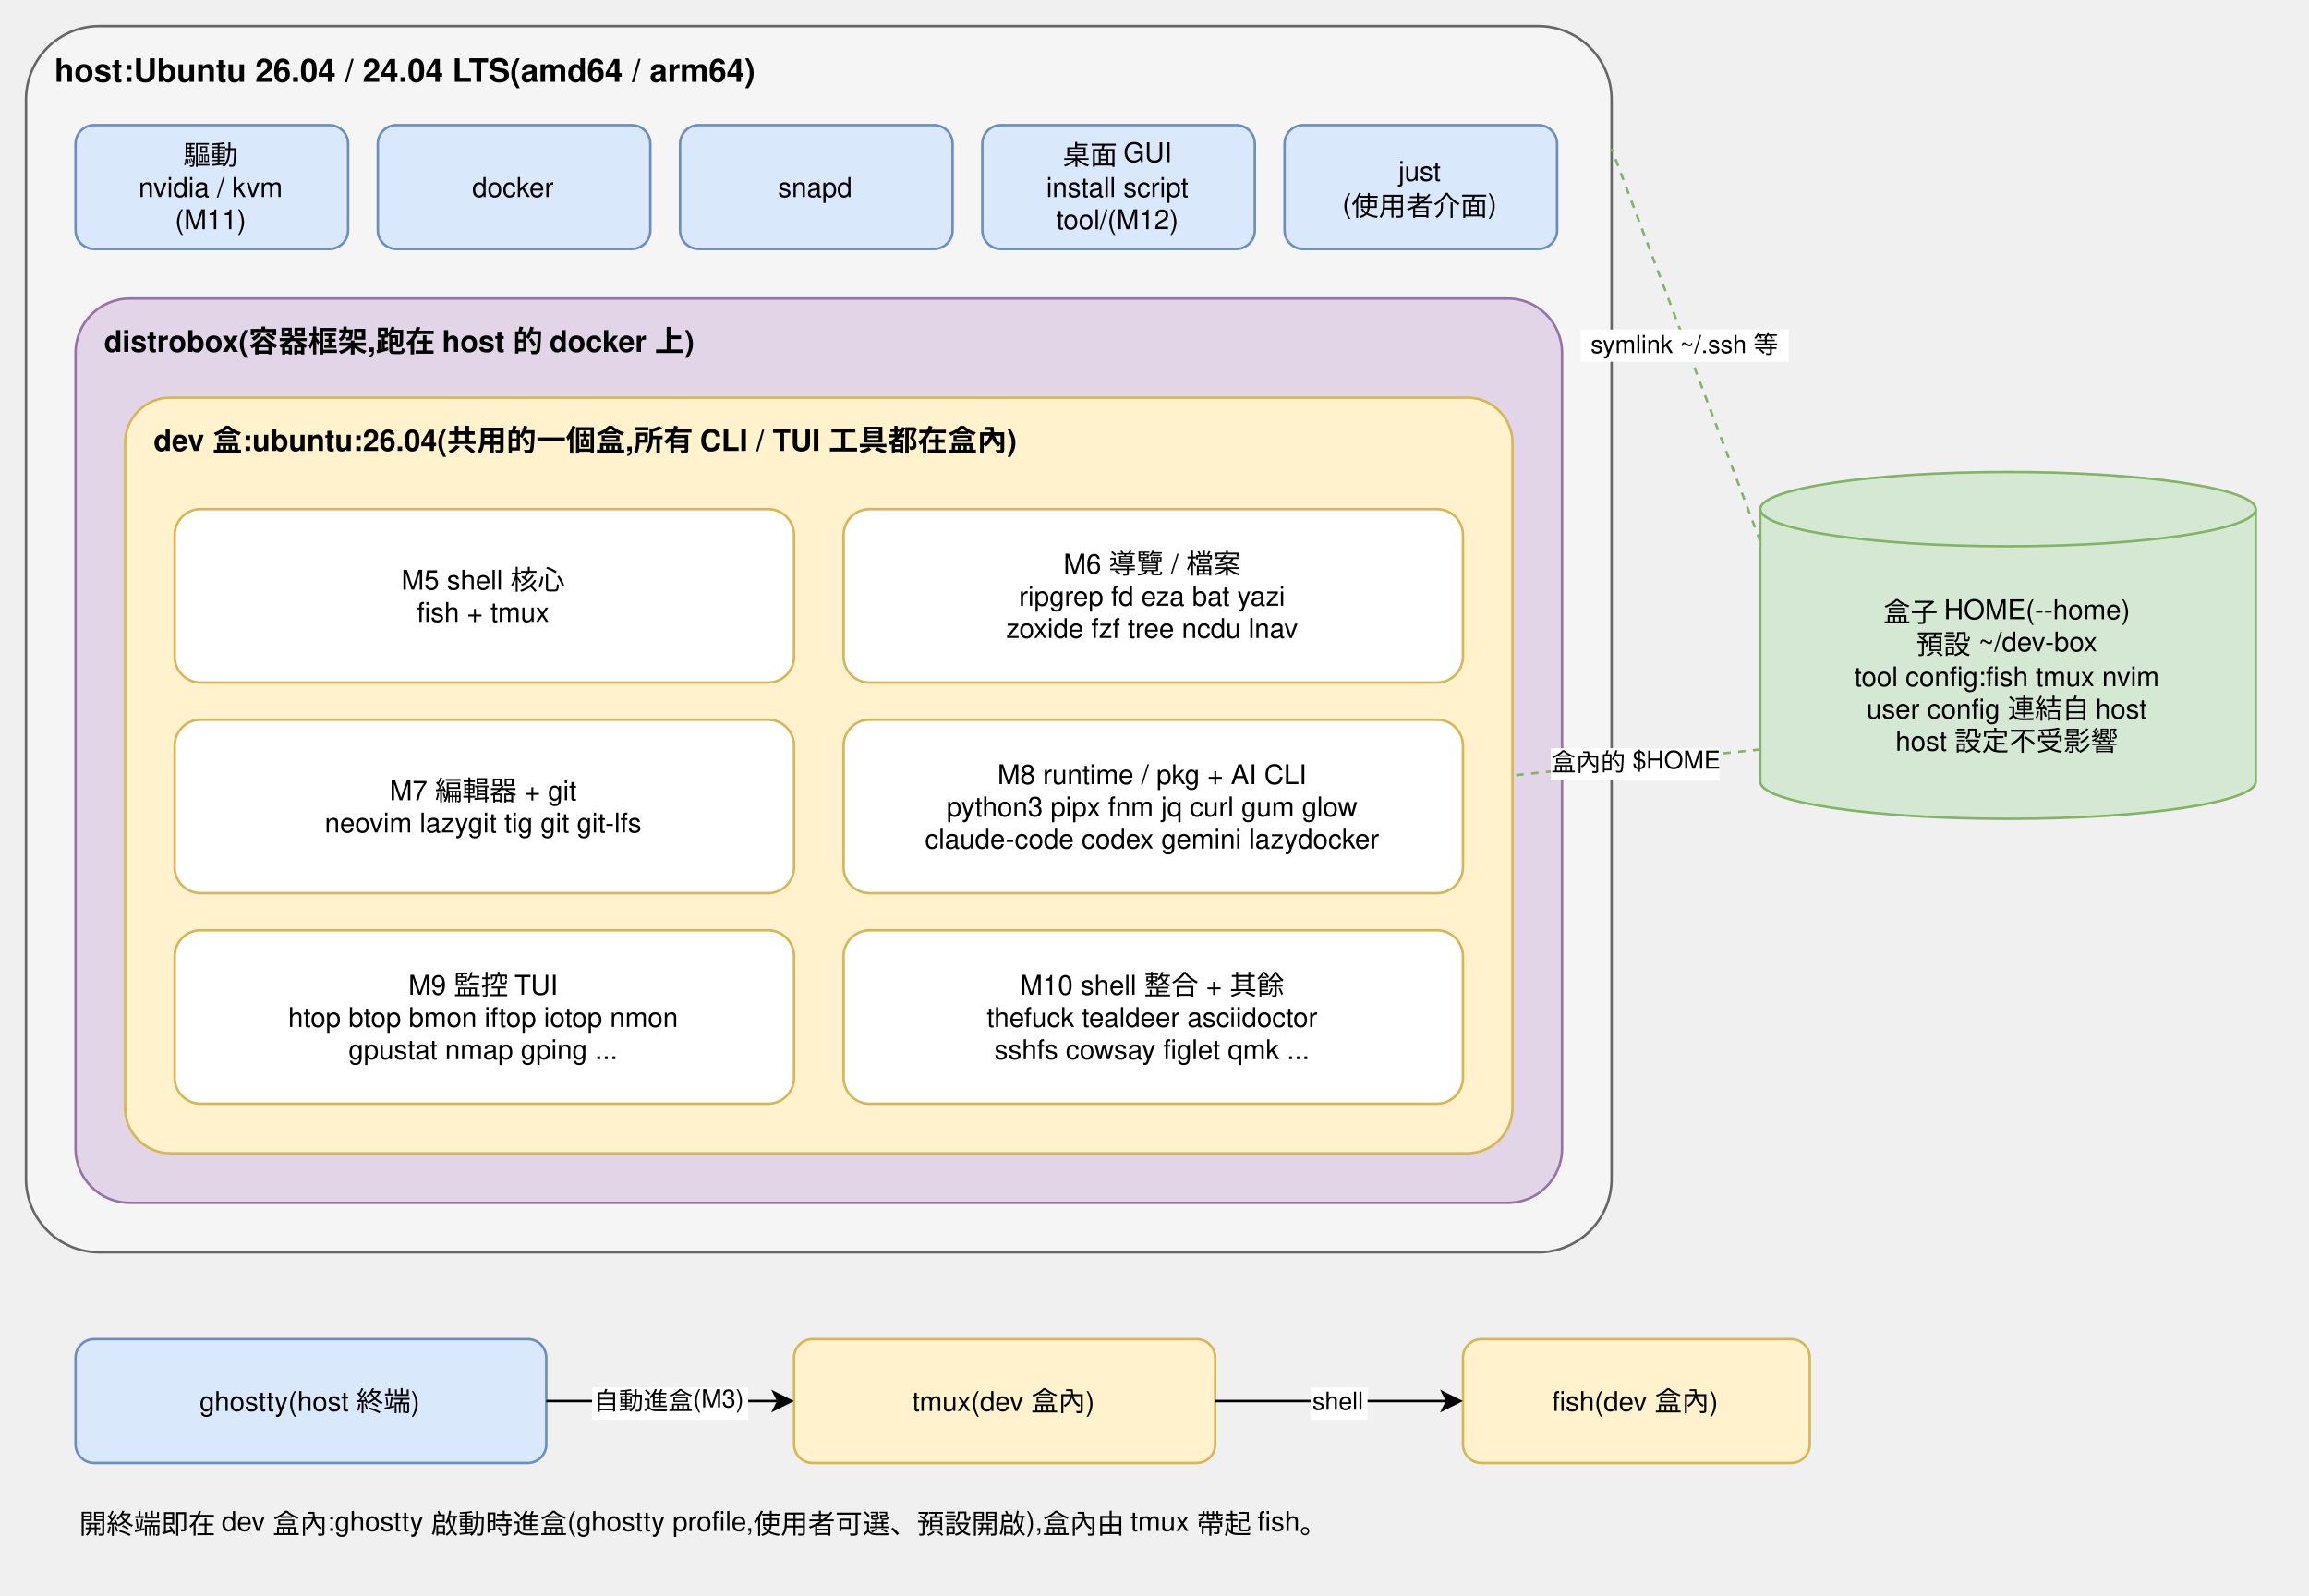
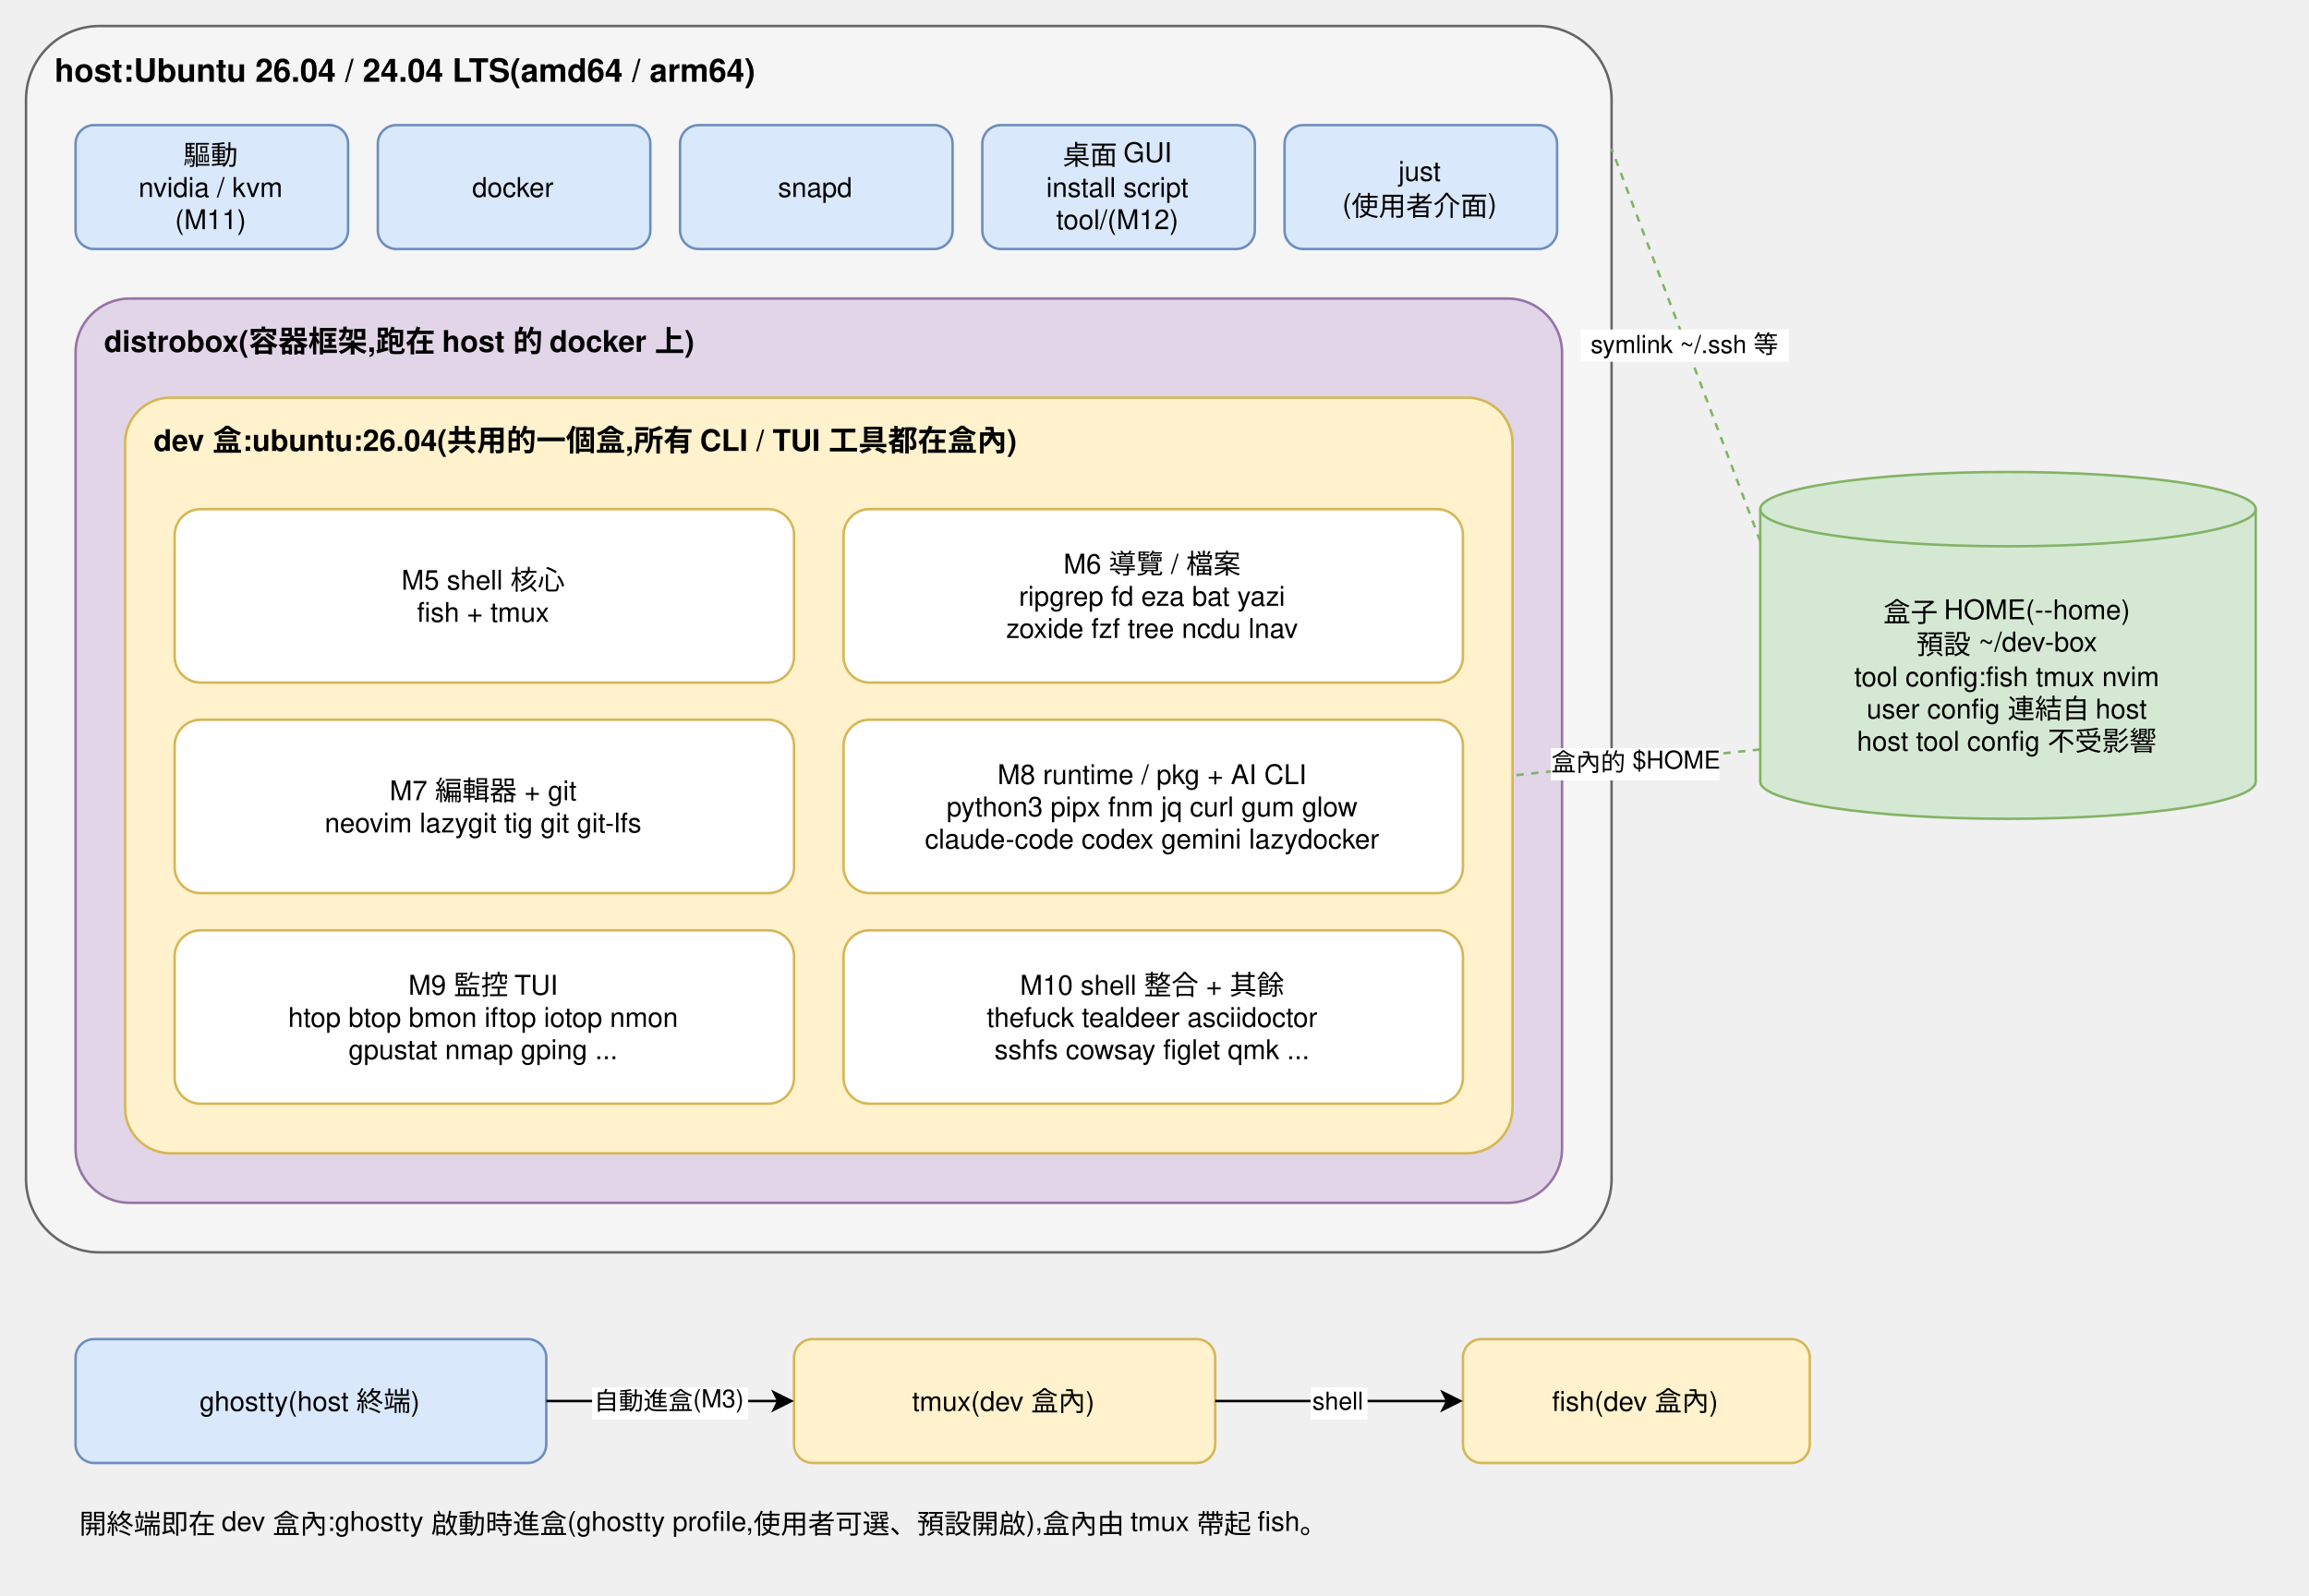
- <svg xmlns="http://www.w3.org/2000/svg" style="background: transparent; background-color: transparent; color-scheme: light;" version="1.1" width="932px" height="644px" viewBox="0 0 932 644" content="&lt;mxfile host=&quot;Electron&quot; agent=&quot;hand-authored&quot;&gt;&#10;  &lt;diagram id=&quot;architecture&quot; name=&quot;architecture&quot;&gt;&#10;    &lt;mxGraphModel grid=&quot;0&quot; gridSize=&quot;10&quot; guides=&quot;1&quot; tooltips=&quot;1&quot; connect=&quot;1&quot; arrows=&quot;1&quot; fold=&quot;0&quot; page=&quot;0&quot; pageScale=&quot;1&quot; pageWidth=&quot;1169&quot; pageHeight=&quot;827&quot; math=&quot;0&quot; shadow=&quot;0&quot;&gt;&#10;      &lt;root&gt;&#10;        &lt;mxCell id=&quot;0&quot; /&gt;&#10;        &lt;mxCell id=&quot;1&quot; parent=&quot;0&quot; /&gt;&#10;        &lt;mxCell id=&quot;host&quot; parent=&quot;1&quot; style=&quot;rounded=1;arcSize=6;verticalAlign=top;align=left;spacingLeft=10;spacingTop=4;fillColor=#f5f5f5;strokeColor=#666666;fontStyle=1;fontSize=13;&quot; value=&quot;host:Ubuntu 26.04 / 24.04 LTS(amd64 / arm64)&quot; vertex=&quot;1&quot;&gt;&#10;          &lt;mxGeometry height=&quot;495&quot; width=&quot;640&quot; x=&quot;20&quot; y=&quot;20&quot; as=&quot;geometry&quot; /&gt;&#10;        &lt;/mxCell&gt;&#10;        &lt;mxCell id=&quot;h_driver&quot; parent=&quot;1&quot; style=&quot;rounded=1;fillColor=#dae8fc;strokeColor=#6c8ebf;fontSize=11;&quot; value=&quot;驅動&amp;#xa;nvidia / kvm&amp;#xa;(M11)&quot; vertex=&quot;1&quot;&gt;&#10;          &lt;mxGeometry height=&quot;50&quot; width=&quot;110&quot; x=&quot;40&quot; y=&quot;60&quot; as=&quot;geometry&quot; /&gt;&#10;        &lt;/mxCell&gt;&#10;        &lt;mxCell id=&quot;h_docker&quot; parent=&quot;1&quot; style=&quot;rounded=1;fillColor=#dae8fc;strokeColor=#6c8ebf;fontSize=11;&quot; value=&quot;docker&quot; vertex=&quot;1&quot;&gt;&#10;          &lt;mxGeometry height=&quot;50&quot; width=&quot;110&quot; x=&quot;162&quot; y=&quot;60&quot; as=&quot;geometry&quot; /&gt;&#10;        &lt;/mxCell&gt;&#10;        &lt;mxCell id=&quot;h_snapd&quot; parent=&quot;1&quot; style=&quot;rounded=1;fillColor=#dae8fc;strokeColor=#6c8ebf;fontSize=11;&quot; value=&quot;snapd&quot; vertex=&quot;1&quot;&gt;&#10;          &lt;mxGeometry height=&quot;50&quot; width=&quot;110&quot; x=&quot;284&quot; y=&quot;60&quot; as=&quot;geometry&quot; /&gt;&#10;        &lt;/mxCell&gt;&#10;        &lt;mxCell id=&quot;h_gui&quot; parent=&quot;1&quot; style=&quot;rounded=1;fillColor=#dae8fc;strokeColor=#6c8ebf;fontSize=11;&quot; value=&quot;桌面 GUI&amp;#xa;install script&amp;#xa;tool/(M12)&quot; vertex=&quot;1&quot;&gt;&#10;          &lt;mxGeometry height=&quot;50&quot; width=&quot;110&quot; x=&quot;406&quot; y=&quot;60&quot; as=&quot;geometry&quot; /&gt;&#10;        &lt;/mxCell&gt;&#10;        &lt;mxCell id=&quot;h_just&quot; parent=&quot;1&quot; style=&quot;rounded=1;fillColor=#dae8fc;strokeColor=#6c8ebf;fontSize=11;&quot; value=&quot;just&amp;#xa;(使用者介面)&quot; vertex=&quot;1&quot;&gt;&#10;          &lt;mxGeometry height=&quot;50&quot; width=&quot;110&quot; x=&quot;528&quot; y=&quot;60&quot; as=&quot;geometry&quot; /&gt;&#10;        &lt;/mxCell&gt;&#10;        &lt;mxCell id=&quot;distrobox&quot; parent=&quot;1&quot; style=&quot;rounded=1;arcSize=6;verticalAlign=top;align=left;spacingLeft=10;spacingTop=4;fillColor=#e1d5e7;strokeColor=#9673a6;fontStyle=1;fontSize=12;&quot; value=&quot;distrobox(容器框架,跑在 host 的 docker 上)&quot; vertex=&quot;1&quot;&gt;&#10;          &lt;mxGeometry height=&quot;365&quot; width=&quot;600&quot; x=&quot;40&quot; y=&quot;130&quot; as=&quot;geometry&quot; /&gt;&#10;        &lt;/mxCell&gt;&#10;        &lt;mxCell id=&quot;devbox&quot; parent=&quot;1&quot; style=&quot;rounded=1;arcSize=6;verticalAlign=top;align=left;spacingLeft=10;spacingTop=4;fillColor=#fff2cc;strokeColor=#d6b656;fontStyle=1;fontSize=12;&quot; value=&quot;dev 盒:ubuntu:26.04(共用的一個盒,所有 CLI / TUI 工具都在盒內)&quot; vertex=&quot;1&quot;&gt;&#10;          &lt;mxGeometry height=&quot;305&quot; width=&quot;560&quot; x=&quot;60&quot; y=&quot;170&quot; as=&quot;geometry&quot; /&gt;&#10;        &lt;/mxCell&gt;&#10;        &lt;mxCell id=&quot;m5&quot; parent=&quot;1&quot; style=&quot;rounded=1;fillColor=#ffffff;strokeColor=#d6b656;fontSize=11;&quot; value=&quot;M5 shell 核心&amp;#xa;fish + tmux&quot; vertex=&quot;1&quot;&gt;&#10;          &lt;mxGeometry height=&quot;70&quot; width=&quot;250&quot; x=&quot;80&quot; y=&quot;215&quot; as=&quot;geometry&quot; /&gt;&#10;        &lt;/mxCell&gt;&#10;        &lt;mxCell id=&quot;m6&quot; parent=&quot;1&quot; style=&quot;rounded=1;fillColor=#ffffff;strokeColor=#d6b656;fontSize=11;&quot; value=&quot;M6 導覽 / 檔案&amp;#xa;ripgrep fd eza bat yazi&amp;#xa;zoxide fzf tree ncdu lnav&quot; vertex=&quot;1&quot;&gt;&#10;          &lt;mxGeometry height=&quot;70&quot; width=&quot;250&quot; x=&quot;350&quot; y=&quot;215&quot; as=&quot;geometry&quot; /&gt;&#10;        &lt;/mxCell&gt;&#10;        &lt;mxCell id=&quot;m7&quot; parent=&quot;1&quot; style=&quot;rounded=1;fillColor=#ffffff;strokeColor=#d6b656;fontSize=11;&quot; value=&quot;M7 編輯器 + git&amp;#xa;neovim lazygit tig git git-lfs&quot; vertex=&quot;1&quot;&gt;&#10;          &lt;mxGeometry height=&quot;70&quot; width=&quot;250&quot; x=&quot;80&quot; y=&quot;300&quot; as=&quot;geometry&quot; /&gt;&#10;        &lt;/mxCell&gt;&#10;        &lt;mxCell id=&quot;m8&quot; parent=&quot;1&quot; style=&quot;rounded=1;fillColor=#ffffff;strokeColor=#d6b656;fontSize=11;&quot; value=&quot;M8 runtime / pkg + AI CLI&amp;#xa;python3 pipx fnm jq curl gum glow&amp;#xa;claude-code codex gemini lazydocker&quot; vertex=&quot;1&quot;&gt;&#10;          &lt;mxGeometry height=&quot;70&quot; width=&quot;250&quot; x=&quot;350&quot; y=&quot;300&quot; as=&quot;geometry&quot; /&gt;&#10;        &lt;/mxCell&gt;&#10;        &lt;mxCell id=&quot;m9&quot; parent=&quot;1&quot; style=&quot;rounded=1;fillColor=#ffffff;strokeColor=#d6b656;fontSize=11;&quot; value=&quot;M9 監控 TUI&amp;#xa;htop btop bmon iftop iotop nmon&amp;#xa;gpustat nmap gping ...&quot; vertex=&quot;1&quot;&gt;&#10;          &lt;mxGeometry height=&quot;70&quot; width=&quot;250&quot; x=&quot;80&quot; y=&quot;385&quot; as=&quot;geometry&quot; /&gt;&#10;        &lt;/mxCell&gt;&#10;        &lt;mxCell id=&quot;m10&quot; parent=&quot;1&quot; style=&quot;rounded=1;fillColor=#ffffff;strokeColor=#d6b656;fontSize=11;&quot; value=&quot;M10 shell 整合 + 其餘&amp;#xa;thefuck tealdeer asciidoctor&amp;#xa;sshfs cowsay figlet qmk ...&quot; vertex=&quot;1&quot;&gt;&#10;          &lt;mxGeometry height=&quot;70&quot; width=&quot;250&quot; x=&quot;350&quot; y=&quot;385&quot; as=&quot;geometry&quot; /&gt;&#10;        &lt;/mxCell&gt;&#10;        &lt;mxCell id=&quot;home&quot; parent=&quot;1&quot; style=&quot;shape=cylinder3;boundedLbl=1;backgroundOutline=1;size=15;fillColor=#d5e8d4;strokeColor=#82b366;fontSize=11;&quot; value=&quot;盒子 HOME(--home)&amp;#xa;預設 ~/dev-box&amp;#xa;tool config:fish tmux nvim&amp;#xa;user config 連結自 host&amp;#xa;host 設定不受影響&quot; vertex=&quot;1&quot;&gt;&#10;          &lt;mxGeometry height=&quot;140&quot; width=&quot;200&quot; x=&quot;720&quot; y=&quot;200&quot; as=&quot;geometry&quot; /&gt;&#10;        &lt;/mxCell&gt;&#10;        &lt;mxCell id=&quot;e_home_host&quot; edge=&quot;1&quot; parent=&quot;1&quot; source=&quot;home&quot; style=&quot;dashed=1;endArrow=none;startArrow=none;fontSize=10;exitX=0;exitY=0.2;exitDx=0;exitDy=0;entryX=1;entryY=0.1;entryDx=0;entryDy=0;strokeColor=#82b366;&quot; target=&quot;host&quot; value=&quot;symlink ~/.ssh 等&quot;&gt;&#10;          &lt;mxGeometry relative=&quot;1&quot; as=&quot;geometry&quot; /&gt;&#10;        &lt;/mxCell&gt;&#10;        &lt;mxCell id=&quot;e_home_box&quot; edge=&quot;1&quot; parent=&quot;1&quot; source=&quot;home&quot; style=&quot;dashed=1;endArrow=none;startArrow=none;fontSize=10;exitX=0;exitY=0.8;exitDx=0;exitDy=0;entryX=1;entryY=0.5;entryDx=0;entryDy=0;strokeColor=#82b366;&quot; target=&quot;devbox&quot; value=&quot;盒內的 $HOME&quot;&gt;&#10;          &lt;mxGeometry relative=&quot;1&quot; as=&quot;geometry&quot; /&gt;&#10;        &lt;/mxCell&gt;&#10;        &lt;mxCell id=&quot;t_ghostty&quot; parent=&quot;1&quot; style=&quot;rounded=1;fillColor=#dae8fc;strokeColor=#6c8ebf;fontSize=11;&quot; value=&quot;ghostty(host 終端)&quot; vertex=&quot;1&quot;&gt;&#10;          &lt;mxGeometry height=&quot;50&quot; width=&quot;190&quot; x=&quot;40&quot; y=&quot;550&quot; as=&quot;geometry&quot; /&gt;&#10;        &lt;/mxCell&gt;&#10;        &lt;mxCell id=&quot;t_tmux&quot; parent=&quot;1&quot; style=&quot;rounded=1;fillColor=#fff2cc;strokeColor=#d6b656;fontSize=11;&quot; value=&quot;tmux(dev 盒內)&quot; vertex=&quot;1&quot;&gt;&#10;          &lt;mxGeometry height=&quot;50&quot; width=&quot;170&quot; x=&quot;330&quot; y=&quot;550&quot; as=&quot;geometry&quot; /&gt;&#10;        &lt;/mxCell&gt;&#10;        &lt;mxCell id=&quot;t_fish&quot; parent=&quot;1&quot; style=&quot;rounded=1;fillColor=#fff2cc;strokeColor=#d6b656;fontSize=11;&quot; value=&quot;fish(dev 盒內)&quot; vertex=&quot;1&quot;&gt;&#10;          &lt;mxGeometry height=&quot;50&quot; width=&quot;140&quot; x=&quot;600&quot; y=&quot;550&quot; as=&quot;geometry&quot; /&gt;&#10;        &lt;/mxCell&gt;&#10;        &lt;mxCell id=&quot;e_t1&quot; edge=&quot;1&quot; parent=&quot;1&quot; source=&quot;t_ghostty&quot; style=&quot;endArrow=classic;fontSize=10;&quot; target=&quot;t_tmux&quot; value=&quot;自動進盒(M3)&quot;&gt;&#10;          &lt;mxGeometry relative=&quot;1&quot; as=&quot;geometry&quot; /&gt;&#10;        &lt;/mxCell&gt;&#10;        &lt;mxCell id=&quot;e_t2&quot; edge=&quot;1&quot; parent=&quot;1&quot; source=&quot;t_tmux&quot; style=&quot;endArrow=classic;fontSize=10;&quot; target=&quot;t_fish&quot; value=&quot;shell&quot;&gt;&#10;          &lt;mxGeometry relative=&quot;1&quot; as=&quot;geometry&quot; /&gt;&#10;        &lt;/mxCell&gt;&#10;        &lt;mxCell id=&quot;t_note&quot; parent=&quot;1&quot; style=&quot;text;align=left;verticalAlign=top;fontSize=11;&quot; value=&quot;開終端即在 dev 盒內:ghostty 啟動時進盒(ghostty profile,使用者可選、預設開啟),盒內由 tmux 帶起 fish。&quot; vertex=&quot;1&quot;&gt;&#10;          &lt;mxGeometry height=&quot;20&quot; width=&quot;700&quot; x=&quot;40&quot; y=&quot;612&quot; as=&quot;geometry&quot; /&gt;&#10;        &lt;/mxCell&gt;&#10;      &lt;/root&gt;&#10;    &lt;/mxGraphModel&gt;&#10;  &lt;/diagram&gt;&#10;&lt;/mxfile&gt;&#10;">
+ <svg xmlns="http://www.w3.org/2000/svg" style="background: transparent; background-color: transparent; color-scheme: light;" version="1.1" width="932px" height="644px" viewBox="0 0 932 644" content="&lt;mxfile host=&quot;Electron&quot; agent=&quot;hand-authored&quot;&gt;&#10;  &lt;diagram id=&quot;architecture&quot; name=&quot;architecture&quot;&gt;&#10;    &lt;mxGraphModel grid=&quot;0&quot; gridSize=&quot;10&quot; guides=&quot;1&quot; tooltips=&quot;1&quot; connect=&quot;1&quot; arrows=&quot;1&quot; fold=&quot;0&quot; page=&quot;0&quot; pageScale=&quot;1&quot; pageWidth=&quot;1169&quot; pageHeight=&quot;827&quot; math=&quot;0&quot; shadow=&quot;0&quot;&gt;&#10;      &lt;root&gt;&#10;        &lt;mxCell id=&quot;0&quot; /&gt;&#10;        &lt;mxCell id=&quot;1&quot; parent=&quot;0&quot; /&gt;&#10;        &lt;mxCell id=&quot;host&quot; parent=&quot;1&quot; style=&quot;rounded=1;arcSize=6;verticalAlign=top;align=left;spacingLeft=10;spacingTop=4;fillColor=#f5f5f5;strokeColor=#666666;fontStyle=1;fontSize=13;&quot; value=&quot;host:Ubuntu 26.04 / 24.04 LTS(amd64 / arm64)&quot; vertex=&quot;1&quot;&gt;&#10;          &lt;mxGeometry height=&quot;495&quot; width=&quot;640&quot; x=&quot;20&quot; y=&quot;20&quot; as=&quot;geometry&quot; /&gt;&#10;        &lt;/mxCell&gt;&#10;        &lt;mxCell id=&quot;h_driver&quot; parent=&quot;1&quot; style=&quot;rounded=1;fillColor=#dae8fc;strokeColor=#6c8ebf;fontSize=11;&quot; value=&quot;驅動&amp;#xa;nvidia / kvm&amp;#xa;(M11)&quot; vertex=&quot;1&quot;&gt;&#10;          &lt;mxGeometry height=&quot;50&quot; width=&quot;110&quot; x=&quot;40&quot; y=&quot;60&quot; as=&quot;geometry&quot; /&gt;&#10;        &lt;/mxCell&gt;&#10;        &lt;mxCell id=&quot;h_docker&quot; parent=&quot;1&quot; style=&quot;rounded=1;fillColor=#dae8fc;strokeColor=#6c8ebf;fontSize=11;&quot; value=&quot;docker&quot; vertex=&quot;1&quot;&gt;&#10;          &lt;mxGeometry height=&quot;50&quot; width=&quot;110&quot; x=&quot;162&quot; y=&quot;60&quot; as=&quot;geometry&quot; /&gt;&#10;        &lt;/mxCell&gt;&#10;        &lt;mxCell id=&quot;h_snapd&quot; parent=&quot;1&quot; style=&quot;rounded=1;fillColor=#dae8fc;strokeColor=#6c8ebf;fontSize=11;&quot; value=&quot;snapd&quot; vertex=&quot;1&quot;&gt;&#10;          &lt;mxGeometry height=&quot;50&quot; width=&quot;110&quot; x=&quot;284&quot; y=&quot;60&quot; as=&quot;geometry&quot; /&gt;&#10;        &lt;/mxCell&gt;&#10;        &lt;mxCell id=&quot;h_gui&quot; parent=&quot;1&quot; style=&quot;rounded=1;fillColor=#dae8fc;strokeColor=#6c8ebf;fontSize=11;&quot; value=&quot;桌面 GUI&amp;#xa;install script&amp;#xa;tool/(M12)&quot; vertex=&quot;1&quot;&gt;&#10;          &lt;mxGeometry height=&quot;50&quot; width=&quot;110&quot; x=&quot;406&quot; y=&quot;60&quot; as=&quot;geometry&quot; /&gt;&#10;        &lt;/mxCell&gt;&#10;        &lt;mxCell id=&quot;h_just&quot; parent=&quot;1&quot; style=&quot;rounded=1;fillColor=#dae8fc;strokeColor=#6c8ebf;fontSize=11;&quot; value=&quot;just&amp;#xa;(使用者介面)&quot; vertex=&quot;1&quot;&gt;&#10;          &lt;mxGeometry height=&quot;50&quot; width=&quot;110&quot; x=&quot;528&quot; y=&quot;60&quot; as=&quot;geometry&quot; /&gt;&#10;        &lt;/mxCell&gt;&#10;        &lt;mxCell id=&quot;distrobox&quot; parent=&quot;1&quot; style=&quot;rounded=1;arcSize=6;verticalAlign=top;align=left;spacingLeft=10;spacingTop=4;fillColor=#e1d5e7;strokeColor=#9673a6;fontStyle=1;fontSize=12;&quot; value=&quot;distrobox(容器框架,跑在 host 的 docker 上)&quot; vertex=&quot;1&quot;&gt;&#10;          &lt;mxGeometry height=&quot;365&quot; width=&quot;600&quot; x=&quot;40&quot; y=&quot;130&quot; as=&quot;geometry&quot; /&gt;&#10;        &lt;/mxCell&gt;&#10;        &lt;mxCell id=&quot;devbox&quot; parent=&quot;1&quot; style=&quot;rounded=1;arcSize=6;verticalAlign=top;align=left;spacingLeft=10;spacingTop=4;fillColor=#fff2cc;strokeColor=#d6b656;fontStyle=1;fontSize=12;&quot; value=&quot;dev 盒:ubuntu:26.04(共用的一個盒,所有 CLI / TUI 工具都在盒內)&quot; vertex=&quot;1&quot;&gt;&#10;          &lt;mxGeometry height=&quot;305&quot; width=&quot;560&quot; x=&quot;60&quot; y=&quot;170&quot; as=&quot;geometry&quot; /&gt;&#10;        &lt;/mxCell&gt;&#10;        &lt;mxCell id=&quot;m5&quot; parent=&quot;1&quot; style=&quot;rounded=1;fillColor=#ffffff;strokeColor=#d6b656;fontSize=11;&quot; value=&quot;M5 shell 核心&amp;#xa;fish + tmux&quot; vertex=&quot;1&quot;&gt;&#10;          &lt;mxGeometry height=&quot;70&quot; width=&quot;250&quot; x=&quot;80&quot; y=&quot;215&quot; as=&quot;geometry&quot; /&gt;&#10;        &lt;/mxCell&gt;&#10;        &lt;mxCell id=&quot;m6&quot; parent=&quot;1&quot; style=&quot;rounded=1;fillColor=#ffffff;strokeColor=#d6b656;fontSize=11;&quot; value=&quot;M6 導覽 / 檔案&amp;#xa;ripgrep fd eza bat yazi&amp;#xa;zoxide fzf tree ncdu lnav&quot; vertex=&quot;1&quot;&gt;&#10;          &lt;mxGeometry height=&quot;70&quot; width=&quot;250&quot; x=&quot;350&quot; y=&quot;215&quot; as=&quot;geometry&quot; /&gt;&#10;        &lt;/mxCell&gt;&#10;        &lt;mxCell id=&quot;m7&quot; parent=&quot;1&quot; style=&quot;rounded=1;fillColor=#ffffff;strokeColor=#d6b656;fontSize=11;&quot; value=&quot;M7 編輯器 + git&amp;#xa;neovim lazygit tig git git-lfs&quot; vertex=&quot;1&quot;&gt;&#10;          &lt;mxGeometry height=&quot;70&quot; width=&quot;250&quot; x=&quot;80&quot; y=&quot;300&quot; as=&quot;geometry&quot; /&gt;&#10;        &lt;/mxCell&gt;&#10;        &lt;mxCell id=&quot;m8&quot; parent=&quot;1&quot; style=&quot;rounded=1;fillColor=#ffffff;strokeColor=#d6b656;fontSize=11;&quot; value=&quot;M8 runtime / pkg + AI CLI&amp;#xa;python3 pipx fnm jq curl gum glow&amp;#xa;claude-code codex gemini lazydocker&quot; vertex=&quot;1&quot;&gt;&#10;          &lt;mxGeometry height=&quot;70&quot; width=&quot;250&quot; x=&quot;350&quot; y=&quot;300&quot; as=&quot;geometry&quot; /&gt;&#10;        &lt;/mxCell&gt;&#10;        &lt;mxCell id=&quot;m9&quot; parent=&quot;1&quot; style=&quot;rounded=1;fillColor=#ffffff;strokeColor=#d6b656;fontSize=11;&quot; value=&quot;M9 監控 TUI&amp;#xa;htop btop bmon iftop iotop nmon&amp;#xa;gpustat nmap gping ...&quot; vertex=&quot;1&quot;&gt;&#10;          &lt;mxGeometry height=&quot;70&quot; width=&quot;250&quot; x=&quot;80&quot; y=&quot;385&quot; as=&quot;geometry&quot; /&gt;&#10;        &lt;/mxCell&gt;&#10;        &lt;mxCell id=&quot;m10&quot; parent=&quot;1&quot; style=&quot;rounded=1;fillColor=#ffffff;strokeColor=#d6b656;fontSize=11;&quot; value=&quot;M10 shell 整合 + 其餘&amp;#xa;thefuck tealdeer asciidoctor&amp;#xa;sshfs cowsay figlet qmk ...&quot; vertex=&quot;1&quot;&gt;&#10;          &lt;mxGeometry height=&quot;70&quot; width=&quot;250&quot; x=&quot;350&quot; y=&quot;385&quot; as=&quot;geometry&quot; /&gt;&#10;        &lt;/mxCell&gt;&#10;        &lt;mxCell id=&quot;home&quot; parent=&quot;1&quot; style=&quot;shape=cylinder3;boundedLbl=1;backgroundOutline=1;size=15;fillColor=#d5e8d4;strokeColor=#82b366;fontSize=11;&quot; value=&quot;盒子 HOME(--home)&amp;#xa;預設 ~/dev-box&amp;#xa;tool config:fish tmux nvim&amp;#xa;user config 連結自 host&amp;#xa;host tool config 不受影響&quot; vertex=&quot;1&quot;&gt;&#10;          &lt;mxGeometry height=&quot;140&quot; width=&quot;200&quot; x=&quot;720&quot; y=&quot;200&quot; as=&quot;geometry&quot; /&gt;&#10;        &lt;/mxCell&gt;&#10;        &lt;mxCell id=&quot;e_home_host&quot; edge=&quot;1&quot; parent=&quot;1&quot; source=&quot;home&quot; style=&quot;dashed=1;endArrow=none;startArrow=none;fontSize=10;exitX=0;exitY=0.2;exitDx=0;exitDy=0;entryX=1;entryY=0.1;entryDx=0;entryDy=0;strokeColor=#82b366;&quot; target=&quot;host&quot; value=&quot;symlink ~/.ssh 等&quot;&gt;&#10;          &lt;mxGeometry relative=&quot;1&quot; as=&quot;geometry&quot; /&gt;&#10;        &lt;/mxCell&gt;&#10;        &lt;mxCell id=&quot;e_home_box&quot; edge=&quot;1&quot; parent=&quot;1&quot; source=&quot;home&quot; style=&quot;dashed=1;endArrow=none;startArrow=none;fontSize=10;exitX=0;exitY=0.8;exitDx=0;exitDy=0;entryX=1;entryY=0.5;entryDx=0;entryDy=0;strokeColor=#82b366;&quot; target=&quot;devbox&quot; value=&quot;盒內的 $HOME&quot;&gt;&#10;          &lt;mxGeometry relative=&quot;1&quot; as=&quot;geometry&quot; /&gt;&#10;        &lt;/mxCell&gt;&#10;        &lt;mxCell id=&quot;t_ghostty&quot; parent=&quot;1&quot; style=&quot;rounded=1;fillColor=#dae8fc;strokeColor=#6c8ebf;fontSize=11;&quot; value=&quot;ghostty(host 終端)&quot; vertex=&quot;1&quot;&gt;&#10;          &lt;mxGeometry height=&quot;50&quot; width=&quot;190&quot; x=&quot;40&quot; y=&quot;550&quot; as=&quot;geometry&quot; /&gt;&#10;        &lt;/mxCell&gt;&#10;        &lt;mxCell id=&quot;t_tmux&quot; parent=&quot;1&quot; style=&quot;rounded=1;fillColor=#fff2cc;strokeColor=#d6b656;fontSize=11;&quot; value=&quot;tmux(dev 盒內)&quot; vertex=&quot;1&quot;&gt;&#10;          &lt;mxGeometry height=&quot;50&quot; width=&quot;170&quot; x=&quot;330&quot; y=&quot;550&quot; as=&quot;geometry&quot; /&gt;&#10;        &lt;/mxCell&gt;&#10;        &lt;mxCell id=&quot;t_fish&quot; parent=&quot;1&quot; style=&quot;rounded=1;fillColor=#fff2cc;strokeColor=#d6b656;fontSize=11;&quot; value=&quot;fish(dev 盒內)&quot; vertex=&quot;1&quot;&gt;&#10;          &lt;mxGeometry height=&quot;50&quot; width=&quot;140&quot; x=&quot;600&quot; y=&quot;550&quot; as=&quot;geometry&quot; /&gt;&#10;        &lt;/mxCell&gt;&#10;        &lt;mxCell id=&quot;e_t1&quot; edge=&quot;1&quot; parent=&quot;1&quot; source=&quot;t_ghostty&quot; style=&quot;endArrow=classic;fontSize=10;&quot; target=&quot;t_tmux&quot; value=&quot;自動進盒(M3)&quot;&gt;&#10;          &lt;mxGeometry relative=&quot;1&quot; as=&quot;geometry&quot; /&gt;&#10;        &lt;/mxCell&gt;&#10;        &lt;mxCell id=&quot;e_t2&quot; edge=&quot;1&quot; parent=&quot;1&quot; source=&quot;t_tmux&quot; style=&quot;endArrow=classic;fontSize=10;&quot; target=&quot;t_fish&quot; value=&quot;shell&quot;&gt;&#10;          &lt;mxGeometry relative=&quot;1&quot; as=&quot;geometry&quot; /&gt;&#10;        &lt;/mxCell&gt;&#10;        &lt;mxCell id=&quot;t_note&quot; parent=&quot;1&quot; style=&quot;text;align=left;verticalAlign=top;fontSize=11;&quot; value=&quot;開終端即在 dev 盒內:ghostty 啟動時進盒(ghostty profile,使用者可選、預設開啟),盒內由 tmux 帶起 fish。&quot; vertex=&quot;1&quot;&gt;&#10;          &lt;mxGeometry height=&quot;20&quot; width=&quot;700&quot; x=&quot;40&quot; y=&quot;612&quot; as=&quot;geometry&quot; /&gt;&#10;        &lt;/mxCell&gt;&#10;      &lt;/root&gt;&#10;    &lt;/mxGraphModel&gt;&#10;  &lt;/diagram&gt;&#10;&lt;/mxfile&gt;&#10;">
  <defs />
  <g>
    <g data-cell-id="0">
      <g data-cell-id="1">
        <g data-cell-id="host">
          <g transform="translate(0.5,0.5)">
            <rect x="10" y="10" width="640" height="495" rx="29.7" ry="29.7" fill="#f5f5f5" stroke="#666666" pointer-events="all" style="fill: rgb(245, 245, 245); stroke: rgb(102, 102, 102);" />
          </g>
          <g>
            <g fill="#000000" font-family="Helvetica" font-weight="bold" text-anchor="start" font-size="13px" style="fill: rgb(0, 0, 0);">
              <text x="22" y="33">host:Ubuntu 26.04 / 24.04 LTS(amd64 / arm64)</text>
            </g>
          </g>
        </g>
        <g data-cell-id="h_driver">
          <g transform="translate(0.5,0.5)">
            <rect x="30" y="50" width="110" height="50" rx="7.5" ry="7.5" fill="#dae8fc" stroke="#6c8ebf" pointer-events="all" style="fill: rgb(218, 232, 252); stroke: rgb(108, 142, 191);" />
          </g>
          <g>
            <g fill="#000000" font-family="Helvetica" text-anchor="middle" font-size="11px" style="fill: rgb(0, 0, 0);">
              <text x="85" y="66.5">驅動</text>
              <text x="85" y="79.5">nvidia / kvm</text>
              <text x="85" y="92.5">(M11)</text>
            </g>
          </g>
        </g>
        <g data-cell-id="h_docker">
          <g transform="translate(0.5,0.5)">
            <rect x="152" y="50" width="110" height="50" rx="7.5" ry="7.5" fill="#dae8fc" stroke="#6c8ebf" pointer-events="all" style="fill: rgb(218, 232, 252); stroke: rgb(108, 142, 191);" />
          </g>
          <g>
            <g fill="#000000" font-family="Helvetica" text-anchor="middle" font-size="11px" style="fill: rgb(0, 0, 0);">
              <text x="207" y="79.5">docker</text>
            </g>
          </g>
        </g>
        <g data-cell-id="h_snapd">
          <g transform="translate(0.5,0.5)">
            <rect x="274" y="50" width="110" height="50" rx="7.5" ry="7.5" fill="#dae8fc" stroke="#6c8ebf" pointer-events="all" style="fill: rgb(218, 232, 252); stroke: rgb(108, 142, 191);" />
          </g>
          <g>
            <g fill="#000000" font-family="Helvetica" text-anchor="middle" font-size="11px" style="fill: rgb(0, 0, 0);">
              <text x="329" y="79.5">snapd</text>
            </g>
          </g>
        </g>
        <g data-cell-id="h_gui">
          <g transform="translate(0.5,0.5)">
            <rect x="396" y="50" width="110" height="50" rx="7.5" ry="7.5" fill="#dae8fc" stroke="#6c8ebf" pointer-events="all" style="fill: rgb(218, 232, 252); stroke: rgb(108, 142, 191);" />
          </g>
          <g>
            <g fill="#000000" font-family="Helvetica" text-anchor="middle" font-size="11px" style="fill: rgb(0, 0, 0);">
              <text x="451" y="66.5">桌面 GUI</text>
              <text x="451" y="79.5">install script</text>
              <text x="451" y="92.5">tool/(M12)</text>
            </g>
          </g>
        </g>
        <g data-cell-id="h_just">
          <g transform="translate(0.5,0.5)">
            <rect x="518" y="50" width="110" height="50" rx="7.5" ry="7.5" fill="#dae8fc" stroke="#6c8ebf" pointer-events="all" style="fill: rgb(218, 232, 252); stroke: rgb(108, 142, 191);" />
          </g>
          <g>
            <g fill="#000000" font-family="Helvetica" text-anchor="middle" font-size="11px" style="fill: rgb(0, 0, 0);">
              <text x="573" y="73">just</text>
              <text x="573" y="86">(使用者介面)</text>
            </g>
          </g>
        </g>
        <g data-cell-id="distrobox">
          <g transform="translate(0.5,0.5)">
            <rect x="30" y="120" width="600" height="365" rx="21.9" ry="21.9" fill="#e1d5e7" stroke="#9673a6" pointer-events="all" style="fill: rgb(225, 213, 231); stroke: rgb(150, 115, 166);" />
          </g>
          <g>
            <g fill="#000000" font-family="Helvetica" font-weight="bold" text-anchor="start" font-size="12px" style="fill: rgb(0, 0, 0);">
              <text x="42" y="142">distrobox(容器框架,跑在 host 的 docker 上)</text>
            </g>
          </g>
        </g>
        <g data-cell-id="devbox">
          <g transform="translate(0.5,0.5)">
            <rect x="50" y="160" width="560" height="305" rx="18.3" ry="18.3" fill="#fff2cc" stroke="#d6b656" pointer-events="all" style="fill: rgb(255, 242, 204); stroke: rgb(214, 182, 86);" />
          </g>
          <g>
            <g fill="#000000" font-family="Helvetica" font-weight="bold" text-anchor="start" font-size="12px" style="fill: rgb(0, 0, 0);">
              <text x="62" y="182">dev 盒:ubuntu:26.04(共用的一個盒,所有 CLI / TUI 工具都在盒內)</text>
            </g>
          </g>
        </g>
        <g data-cell-id="m5">
          <g transform="translate(0.5,0.5)">
            <rect x="70" y="205" width="250" height="70" rx="10.5" ry="10.5" fill="#ffffff" stroke="#d6b656" pointer-events="all" style="fill: rgb(255, 255, 255); stroke: rgb(214, 182, 86);" />
          </g>
          <g>
            <g fill="#000000" font-family="Helvetica" text-anchor="middle" font-size="11px" style="fill: rgb(0, 0, 0);">
              <text x="195" y="238">M5 shell 核心</text>
              <text x="195" y="251">fish + tmux</text>
            </g>
          </g>
        </g>
        <g data-cell-id="m6">
          <g transform="translate(0.5,0.5)">
            <rect x="340" y="205" width="250" height="70" rx="10.5" ry="10.5" fill="#ffffff" stroke="#d6b656" pointer-events="all" style="fill: rgb(255, 255, 255); stroke: rgb(214, 182, 86);" />
          </g>
          <g>
            <g fill="#000000" font-family="Helvetica" text-anchor="middle" font-size="11px" style="fill: rgb(0, 0, 0);">
              <text x="465" y="231.5">M6 導覽 / 檔案</text>
              <text x="465" y="244.5">ripgrep fd eza bat yazi</text>
              <text x="465" y="257.5">zoxide fzf tree ncdu lnav</text>
            </g>
          </g>
        </g>
        <g data-cell-id="m7">
          <g transform="translate(0.5,0.5)">
            <rect x="70" y="290" width="250" height="70" rx="10.5" ry="10.5" fill="#ffffff" stroke="#d6b656" pointer-events="all" style="fill: rgb(255, 255, 255); stroke: rgb(214, 182, 86);" />
          </g>
          <g>
            <g fill="#000000" font-family="Helvetica" text-anchor="middle" font-size="11px" style="fill: rgb(0, 0, 0);">
              <text x="195" y="323">M7 編輯器 + git</text>
              <text x="195" y="336">neovim lazygit tig git git-lfs</text>
            </g>
          </g>
        </g>
        <g data-cell-id="m8">
          <g transform="translate(0.5,0.5)">
            <rect x="340" y="290" width="250" height="70" rx="10.5" ry="10.5" fill="#ffffff" stroke="#d6b656" pointer-events="all" style="fill: rgb(255, 255, 255); stroke: rgb(214, 182, 86);" />
          </g>
          <g>
            <g fill="#000000" font-family="Helvetica" text-anchor="middle" font-size="11px" style="fill: rgb(0, 0, 0);">
              <text x="465" y="316.5">M8 runtime / pkg + AI CLI</text>
              <text x="465" y="329.5">python3 pipx fnm jq curl gum glow</text>
              <text x="465" y="342.5">claude-code codex gemini lazydocker</text>
            </g>
          </g>
        </g>
        <g data-cell-id="m9">
          <g transform="translate(0.5,0.5)">
            <rect x="70" y="375" width="250" height="70" rx="10.5" ry="10.5" fill="#ffffff" stroke="#d6b656" pointer-events="all" style="fill: rgb(255, 255, 255); stroke: rgb(214, 182, 86);" />
          </g>
          <g>
            <g fill="#000000" font-family="Helvetica" text-anchor="middle" font-size="11px" style="fill: rgb(0, 0, 0);">
              <text x="195" y="401.5">M9 監控 TUI</text>
              <text x="195" y="414.5">htop btop bmon iftop iotop nmon</text>
              <text x="195" y="427.5">gpustat nmap gping ...</text>
            </g>
          </g>
        </g>
        <g data-cell-id="m10">
          <g transform="translate(0.5,0.5)">
            <rect x="340" y="375" width="250" height="70" rx="10.5" ry="10.5" fill="#ffffff" stroke="#d6b656" pointer-events="all" style="fill: rgb(255, 255, 255); stroke: rgb(214, 182, 86);" />
          </g>
          <g>
            <g fill="#000000" font-family="Helvetica" text-anchor="middle" font-size="11px" style="fill: rgb(0, 0, 0);">
              <text x="465" y="401.5">M10 shell 整合 + 其餘</text>
              <text x="465" y="414.5">thefuck tealdeer asciidoctor</text>
              <text x="465" y="427.5">sshfs cowsay figlet qmk ...</text>
            </g>
          </g>
        </g>
        <g data-cell-id="home">
          <g transform="translate(0.5,0.5)">
            <path d="M 710 205 C 710 196.72 754.77 190 810 190 C 836.52 190 861.96 191.58 880.71 194.39 C 899.46 197.21 910 201.02 910 205 L 910 315 C 910 323.28 865.23 330 810 330 C 754.77 330 710 323.28 710 315 Z" fill="#d5e8d4" stroke="#82b366" stroke-miterlimit="10" pointer-events="all" style="fill: rgb(213, 232, 212); stroke: rgb(130, 179, 102);" />
            <path d="M 910 205 C 910 213.28 865.23 220 810 220 C 754.77 220 710 213.28 710 205" fill="none" stroke="#82b366" stroke-miterlimit="10" pointer-events="all" style="stroke: rgb(130, 179, 102);" />
          </g>
          <g>
            <g fill="#000000" font-family="Helvetica" text-anchor="middle" font-size="11px" style="fill: rgb(0, 0, 0);">
              <text x="810" y="251">盒子 HOME(--home)</text>
              <text x="810" y="264">預設 ~/dev-box</text>
              <text x="810" y="277">tool config:fish tmux nvim</text>
              <text x="810" y="290">user config 連結自 host</text>
-               <text x="810" y="303">host 設定不受影響</text>
+               <text x="810" y="303">host tool config 不受影響</text>
            </g>
          </g>
        </g>
        <g data-cell-id="e_home_host">
          <g transform="translate(0.5,0.5)">
            <path d="M 710 218 L 650 59.5" fill="none" stroke="#82b366" stroke-miterlimit="10" stroke-dasharray="3 3" pointer-events="stroke" style="stroke: rgb(130, 179, 102);" />
          </g>
          <g>
            <g fill="#000000" font-family="Helvetica" text-anchor="middle" font-size="10px" style="fill: rgb(0, 0, 0);">
              <rect fill="#ffffff" stroke="none" x="638" y="133" width="84" height="13" stroke-width="0" style="fill: rgb(255, 255, 255);" />
              <text x="679.91" y="142.51">symlink ~/.ssh 等</text>
            </g>
          </g>
        </g>
        <g data-cell-id="e_home_box">
          <g transform="translate(0.5,0.5)">
            <path d="M 710 302 L 610 312.5" fill="none" stroke="#82b366" stroke-miterlimit="10" stroke-dasharray="3 3" pointer-events="stroke" style="stroke: rgb(130, 179, 102);" />
          </g>
          <g>
            <g fill="#000000" font-family="Helvetica" text-anchor="middle" font-size="10px" style="fill: rgb(0, 0, 0);">
              <rect fill="#ffffff" stroke="none" x="626" y="302" width="68" height="13" stroke-width="0" style="fill: rgb(255, 255, 255);" />
              <text x="660.27" y="311.22">盒內的 $HOME</text>
            </g>
          </g>
        </g>
        <g data-cell-id="t_ghostty">
          <g transform="translate(0.5,0.5)">
            <rect x="30" y="540" width="190" height="50" rx="7.5" ry="7.5" fill="#dae8fc" stroke="#6c8ebf" pointer-events="all" style="fill: rgb(218, 232, 252); stroke: rgb(108, 142, 191);" />
          </g>
          <g>
            <g fill="#000000" font-family="Helvetica" text-anchor="middle" font-size="11px" style="fill: rgb(0, 0, 0);">
              <text x="125" y="569.5">ghostty(host 終端)</text>
            </g>
          </g>
        </g>
        <g data-cell-id="t_tmux">
          <g transform="translate(0.5,0.5)">
            <rect x="320" y="540" width="170" height="50" rx="7.5" ry="7.5" fill="#fff2cc" stroke="#d6b656" pointer-events="all" style="fill: rgb(255, 242, 204); stroke: rgb(214, 182, 86);" />
          </g>
          <g>
            <g fill="#000000" font-family="Helvetica" text-anchor="middle" font-size="11px" style="fill: rgb(0, 0, 0);">
              <text x="405" y="569.5">tmux(dev 盒內)</text>
            </g>
          </g>
        </g>
        <g data-cell-id="t_fish">
          <g transform="translate(0.5,0.5)">
            <rect x="590" y="540" width="140" height="50" rx="7.5" ry="7.5" fill="#fff2cc" stroke="#d6b656" pointer-events="all" style="fill: rgb(255, 242, 204); stroke: rgb(214, 182, 86);" />
          </g>
          <g>
            <g fill="#000000" font-family="Helvetica" text-anchor="middle" font-size="11px" style="fill: rgb(0, 0, 0);">
              <text x="660" y="569.5">fish(dev 盒內)</text>
            </g>
          </g>
        </g>
        <g data-cell-id="e_t1">
          <g transform="translate(0.5,0.5)">
            <path d="M 220 565 L 313.63 565" fill="none" stroke="#000000" stroke-miterlimit="10" pointer-events="stroke" style="stroke: rgb(0, 0, 0);" />
            <path d="M 318.88 565 L 311.88 568.5 L 313.63 565 L 311.88 561.5 Z" fill="#000000" stroke="#000000" stroke-miterlimit="10" pointer-events="all" style="fill: rgb(0, 0, 0); stroke: rgb(0, 0, 0);" />
          </g>
          <g>
            <g fill="#000000" font-family="Helvetica" text-anchor="middle" font-size="10px" style="fill: rgb(0, 0, 0);">
              <rect fill="#ffffff" stroke="none" x="239" y="560" width="63" height="13" stroke-width="0" style="fill: rgb(255, 255, 255);" />
              <text x="270" y="569">自動進盒(M3)</text>
            </g>
          </g>
        </g>
        <g data-cell-id="e_t2">
          <g transform="translate(0.5,0.5)">
            <path d="M 490 565 L 583.63 565" fill="none" stroke="#000000" stroke-miterlimit="10" pointer-events="stroke" style="stroke: rgb(0, 0, 0);" />
            <path d="M 588.88 565 L 581.88 568.5 L 583.63 565 L 581.88 561.5 Z" fill="#000000" stroke="#000000" stroke-miterlimit="10" pointer-events="all" style="fill: rgb(0, 0, 0); stroke: rgb(0, 0, 0);" />
          </g>
          <g>
            <g fill="#000000" font-family="Helvetica" text-anchor="middle" font-size="10px" style="fill: rgb(0, 0, 0);">
              <rect fill="#ffffff" stroke="none" x="529" y="560" width="23" height="13" stroke-width="0" style="fill: rgb(255, 255, 255);" />
              <text x="540" y="569">shell</text>
            </g>
          </g>
        </g>
        <g data-cell-id="t_note">
          <g>
            <rect x="30" y="602" width="700" height="20" fill="none" stroke="none" pointer-events="all" />
          </g>
          <g>
            <g fill="#000000" font-family="Helvetica" text-anchor="start" font-size="11px" style="fill: rgb(0, 0, 0);">
              <text x="32" y="619">開終端即在 dev 盒內:ghostty 啟動時進盒(ghostty profile,使用者可選、預設開啟),盒內由 tmux 帶起 fish。</text>
            </g>
          </g>
        </g>
      </g>
    </g>
  </g>
</svg>
